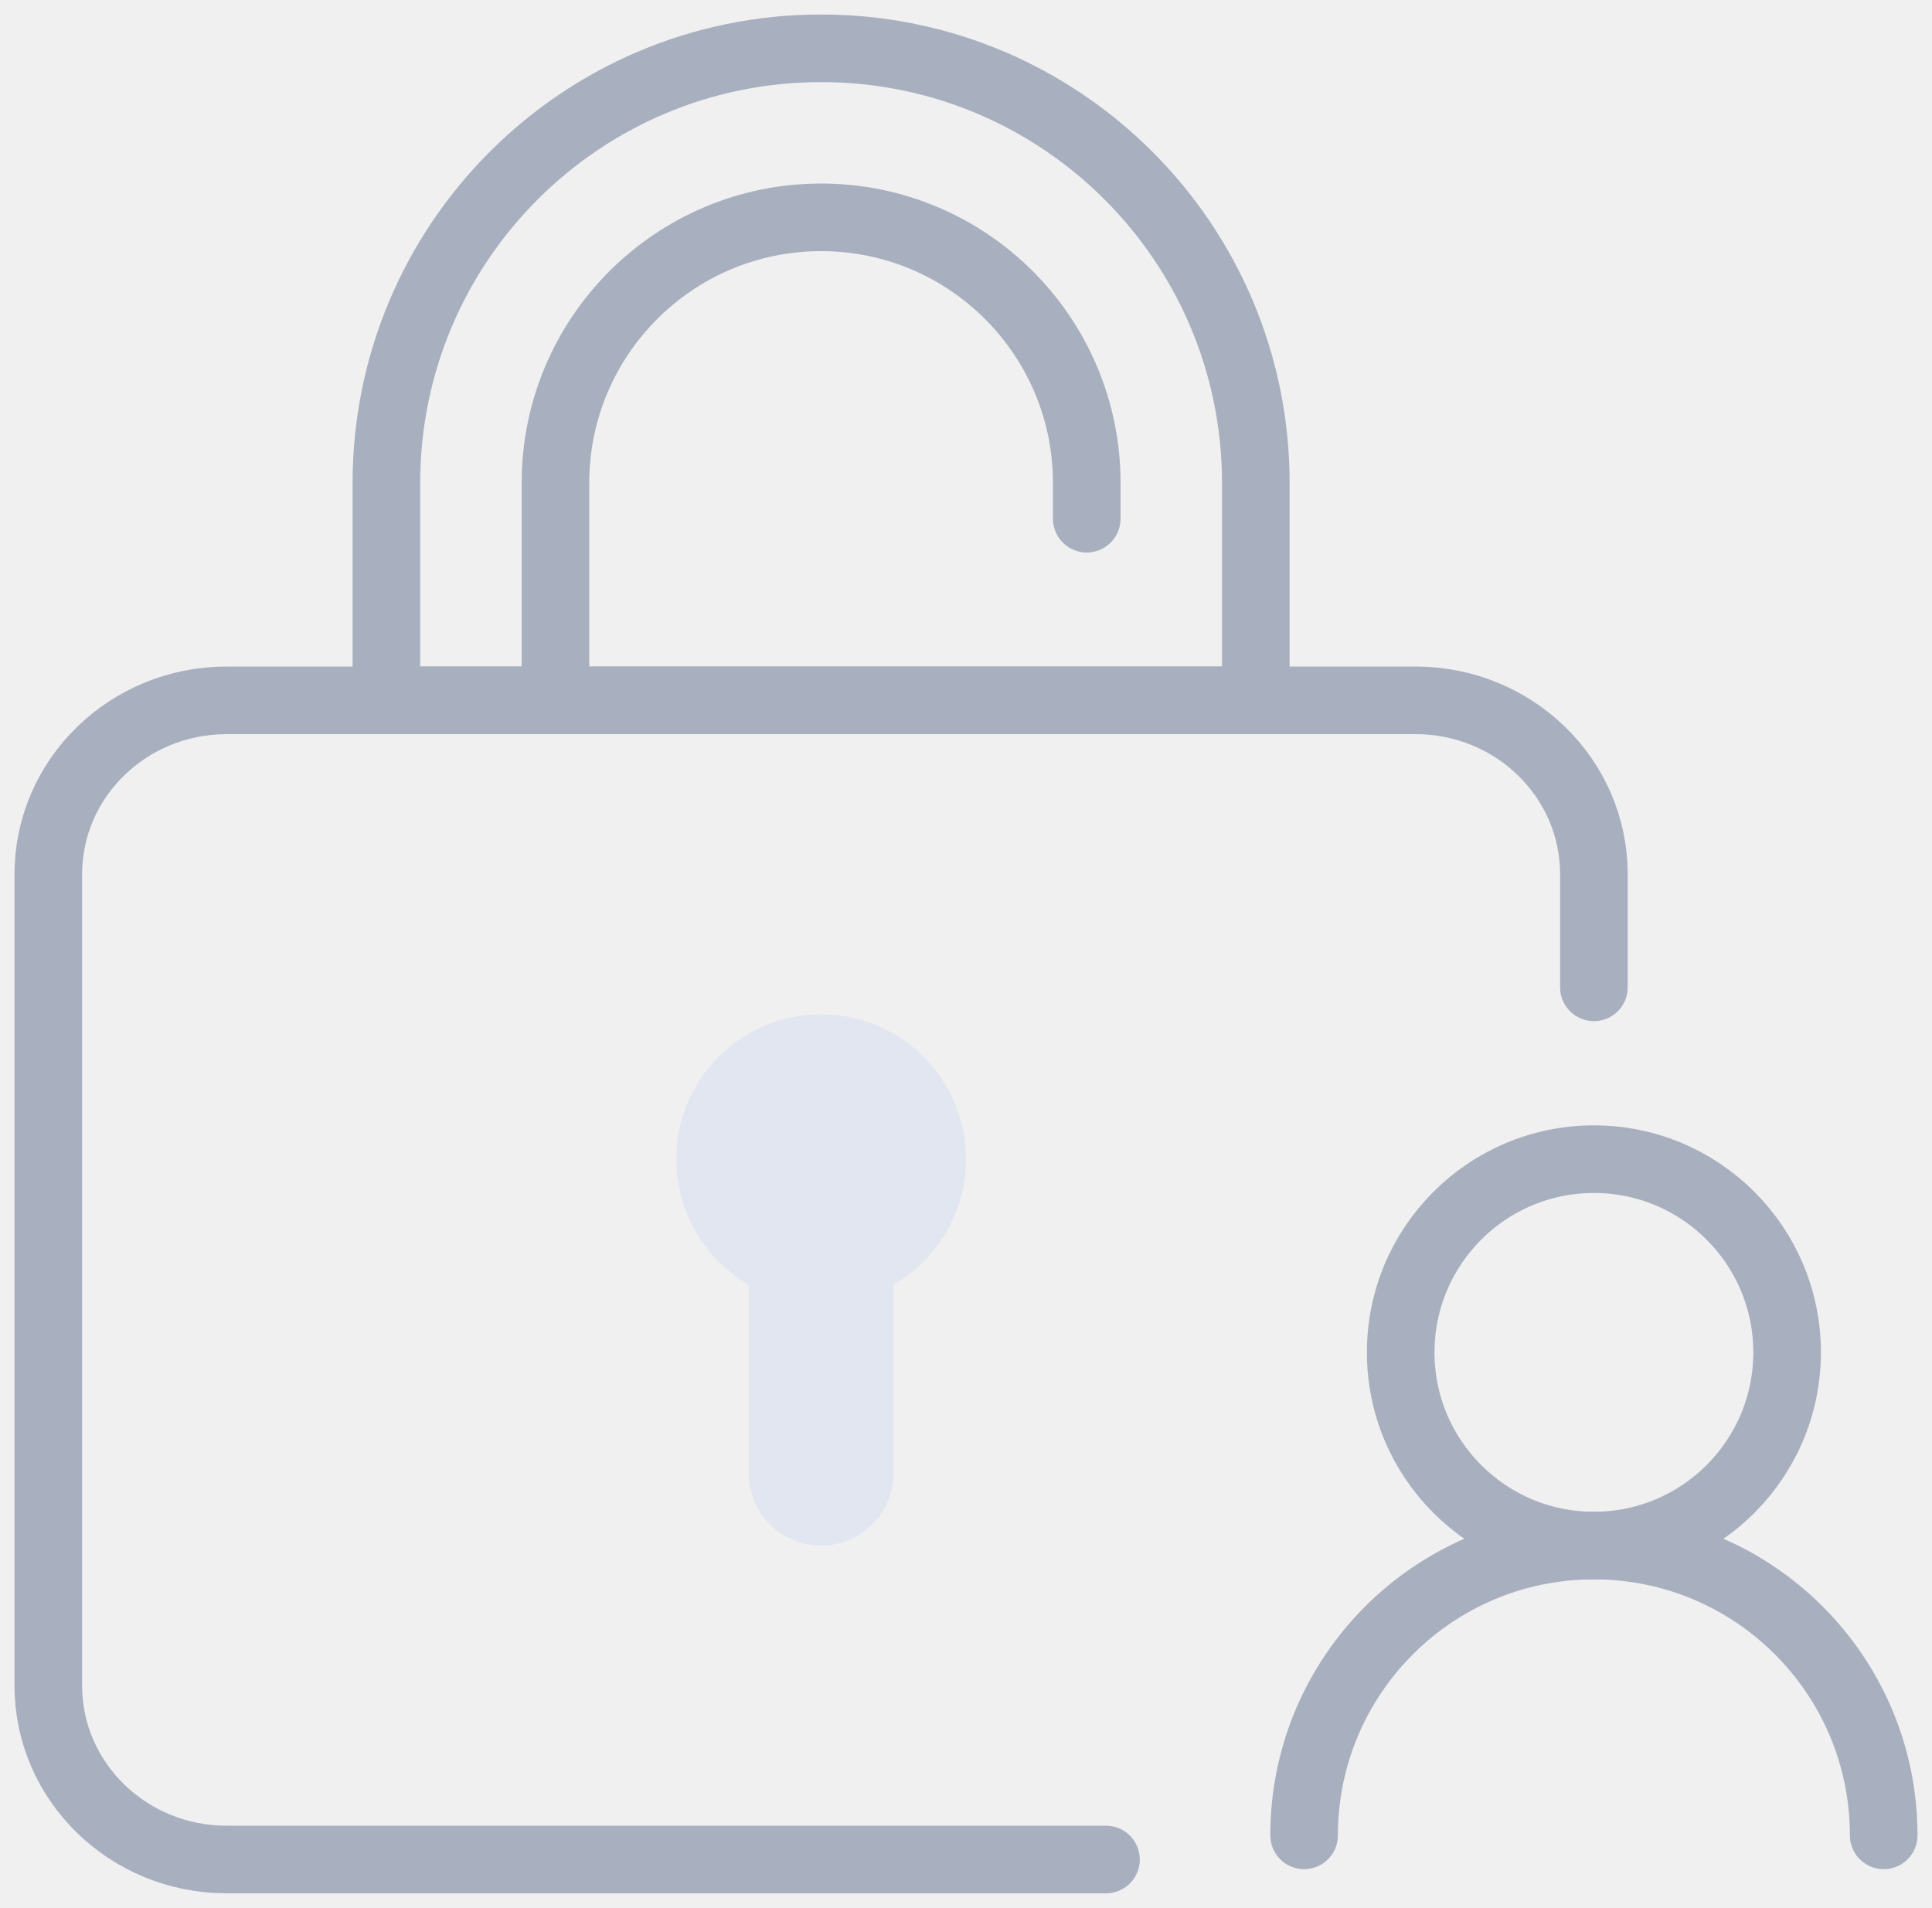
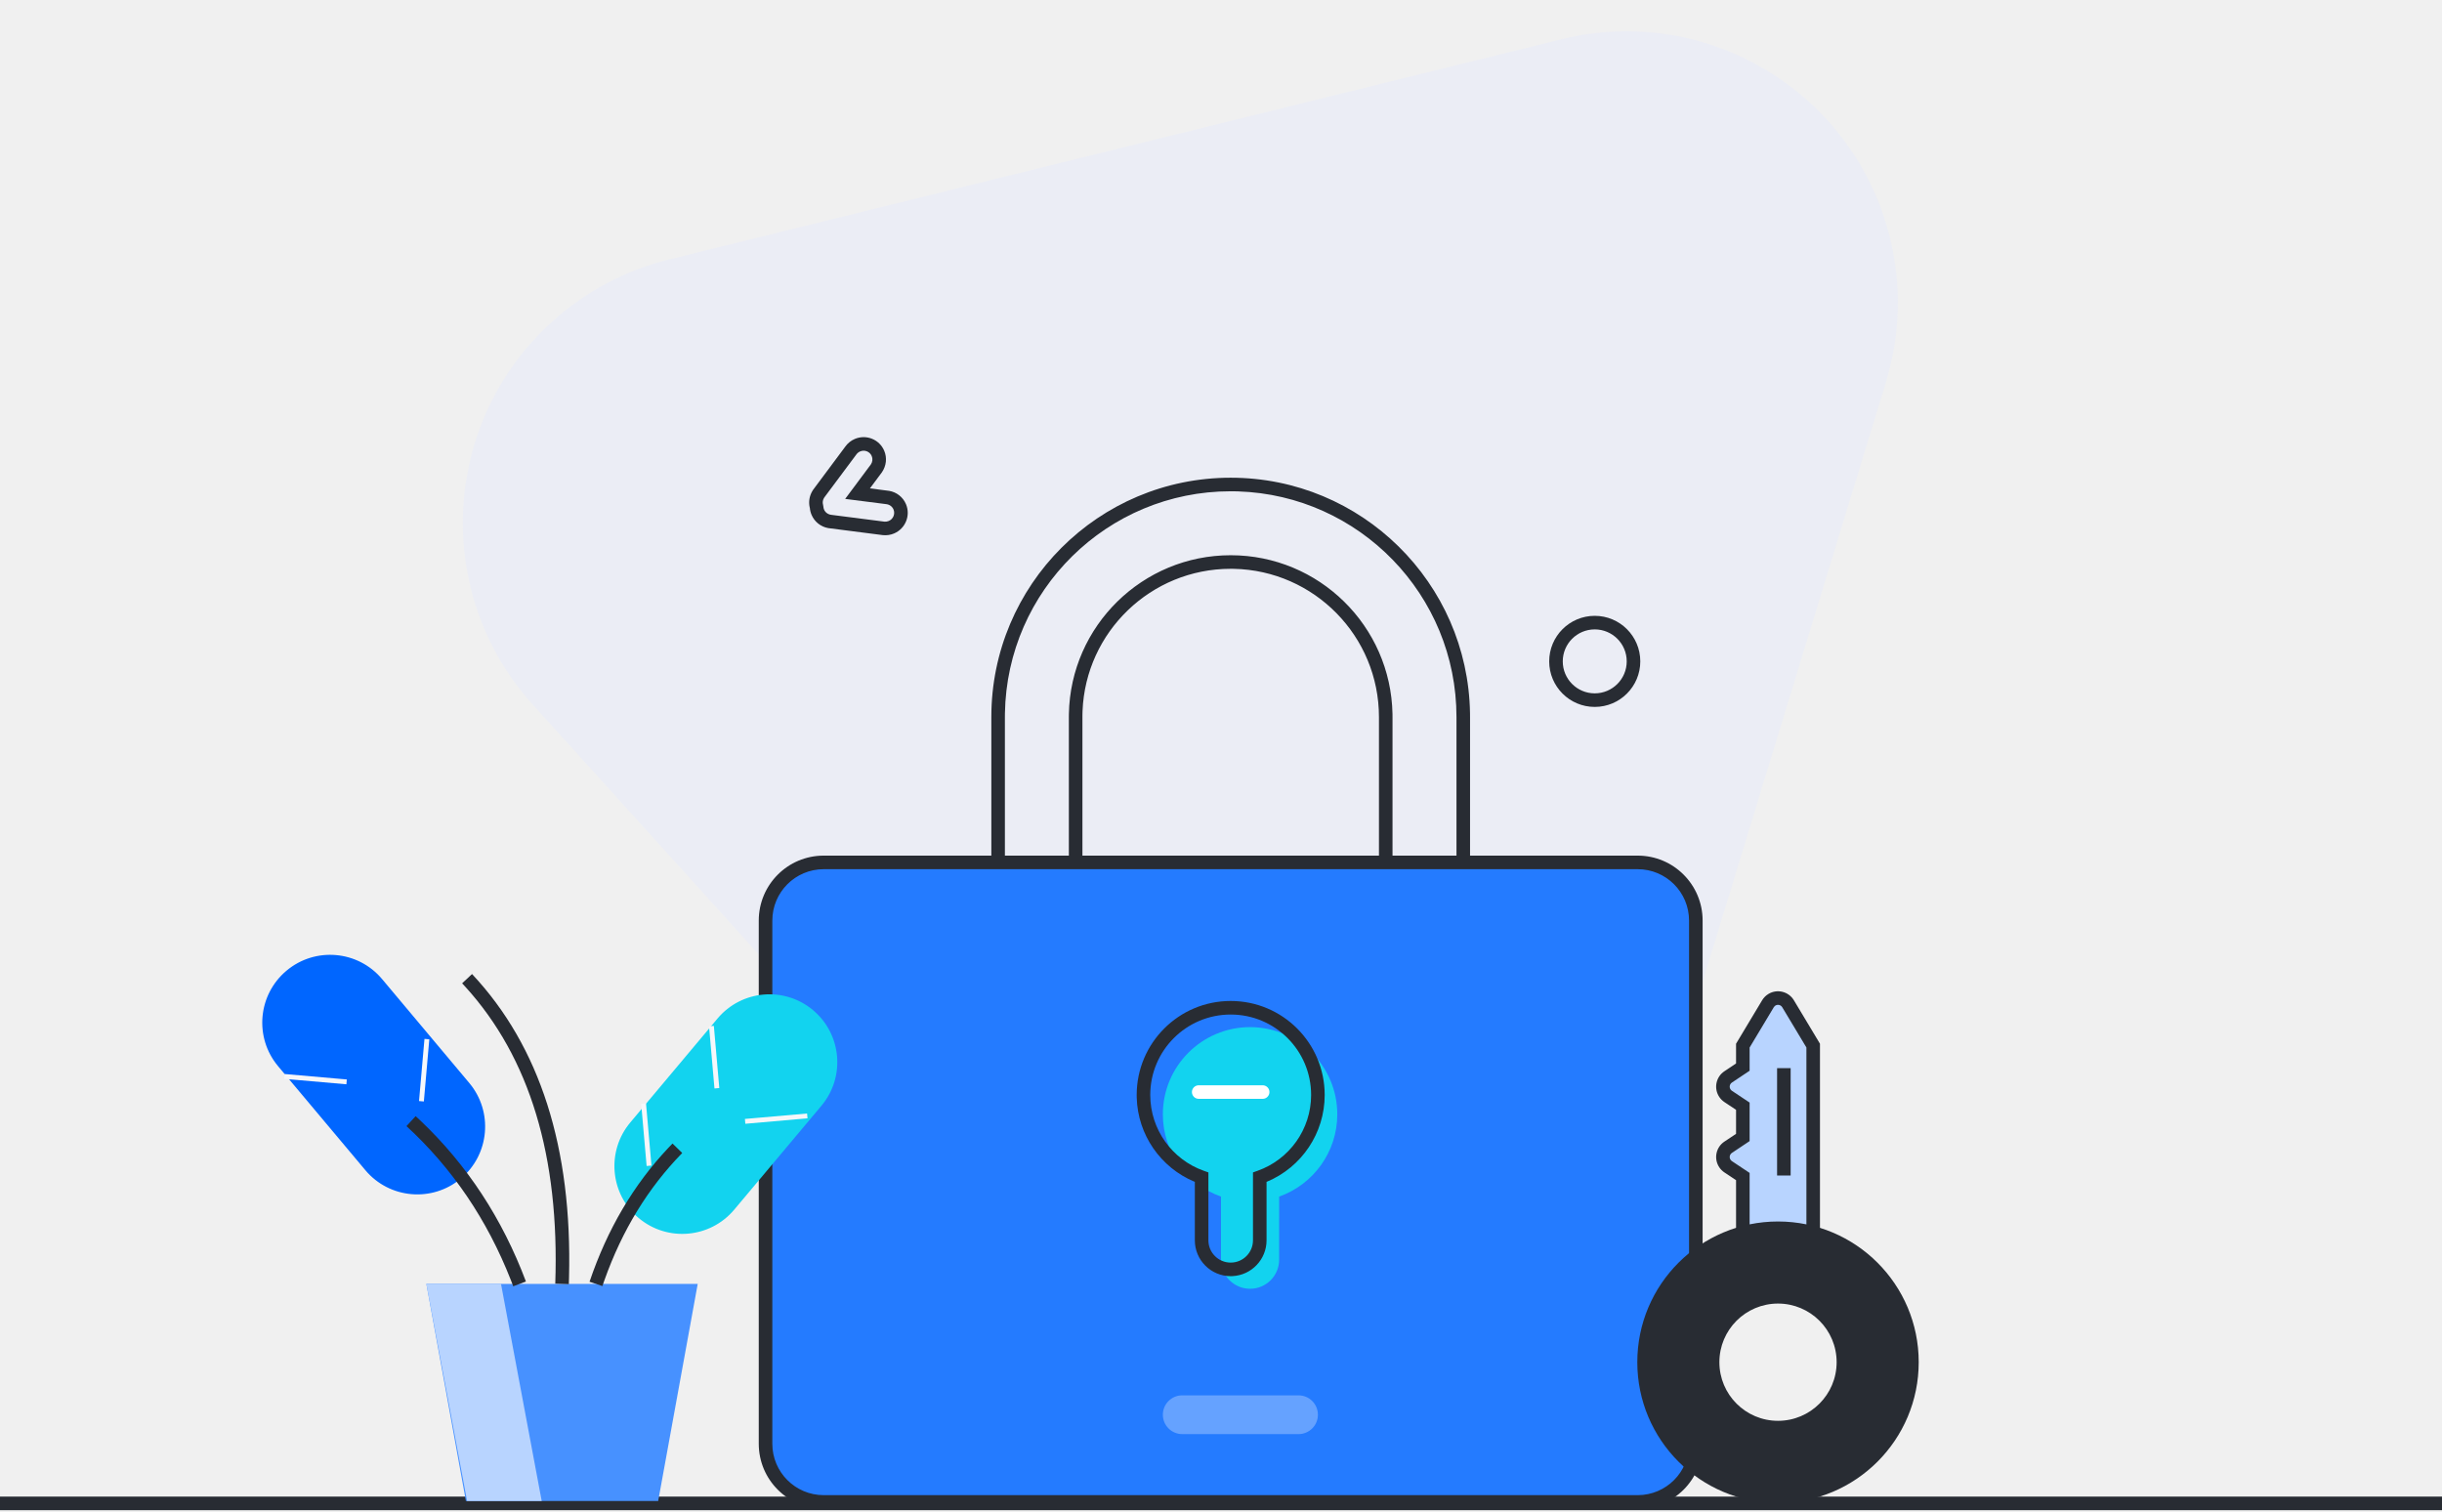
- <svg xmlns="http://www.w3.org/2000/svg" width="80px" height="79px" viewBox="0 0 80 79" version="1.1">
-   <g id="页面-1" stroke="none" stroke-width="1" fill="none" fill-rule="evenodd">
-     <g id="无权限" transform="translate(-680, -410)">
-       <g id="编组-2" transform="translate(600, 400)">
-         <g id="无权限" transform="translate(70, 0)">
-           <rect id="矩形" x="0" y="0" width="100" height="100" />
-           <g id="编组-27" transform="translate(12, 12)">
-             <path d="M43.796,75 L7.385,75 C3.306,75 0,71.776 0,67.8 L0,34.2 C0,30.224 3.306,27 7.385,27 L56.615,27 C60.694,27 64,30.224 64,34.2 L64,38.884" id="无权限" stroke="#A8B0BF" stroke-width="2.8" stroke-linecap="round" />
-             <rect id="矩形" stroke="#A8B0BF" stroke-width="2.8" x="56" y="46" width="16" height="16" rx="8" />
-             <path d="M52,74 C52,67.373 57.373,62 64,62 C70.627,62 76,67.373 76,74" id="路径" stroke="#A8B0BF" stroke-width="2.8" stroke-linecap="round" />
-             <path d="M32,0 C41.941,-1.82615513e-15 50,8.059 50,18 L50,27 L50,27 L14,27 L14,18 C14,8.059 22.059,1.82615513e-15 32,0 Z" id="矩形" stroke="#A8B0BF" stroke-width="2.8" />
-             <path d="M21,27 L21,18 C21,11.925 25.925,7 32,7 C38.075,7 43,11.925 43,18 L43,19.478 L43,19.478" id="路径" stroke="#A8B0BF" stroke-width="2.8" stroke-linecap="round" stroke-linejoin="round" />
-             <circle id="椭圆形" fill="#E2E6F0" cx="32" cy="46" r="6" />
-             <path d="M29,46 L35,46 L35,59 C35,60.657 33.657,62 32,62 C30.343,62 29,60.657 29,59 L29,46 L29,46 Z" id="矩形" fill="#E2E6F0" />
+ <svg xmlns="http://www.w3.org/2000/svg" width="252px" height="156px" viewBox="0 0 252 156" version="1.1">
+   <g id="illustration" stroke="none" stroke-width="1" fill="none" fill-rule="evenodd">
+     <g id="---没有权限---" transform="translate(-6, -56)">
+       <g id="编组-3">
+         <g id="Triangle-2">
+           <path d="M132.016,76.197 L180.666,157.611 C188.599,170.886 184.268,188.077 170.994,196.01 C166.652,198.604 161.689,199.974 156.631,199.974 L59.331,199.974 C43.867,199.974 31.331,187.438 31.331,171.974 C31.331,166.916 32.701,161.953 35.295,157.611 L83.945,76.197 C91.878,62.922 109.069,58.592 122.344,66.524 C126.318,68.899 129.641,72.223 132.016,76.197 Z" id="Triangle" fill="#EBEDF5" transform="translate(107.9808, 117.9741) rotate(287) translate(-107.9808, -117.9741) " />
+           <path d="M93.856,102.365 C93.065,102.365 92.346,102.767 91.925,103.413 L89.049,108.33 C88.857,108.686 88.761,109.062 88.761,109.451 C88.761,110.728 89.792,111.765 91.067,111.765 C91.862,111.765 92.586,111.357 93.007,110.701 L94.016,108.976 L95.06,110.762 C95.496,111.444 96.222,111.851 97.016,111.851 C98.29,111.851 99.322,110.814 99.322,109.538 C99.322,109.105 99.203,108.688 98.981,108.326 L96.182,103.538 L96.08,103.391 C95.725,102.915 95.22,102.597 94.653,102.491 L94.559,102.476 L94.646,102.504 C94.394,102.412 94.128,102.365 93.856,102.365 Z M93.856,103.765 C93.963,103.765 94.067,103.783 94.164,103.819 L94.33,103.858 C94.6,103.887 94.841,104.039 94.989,104.269 L97.78,109.045 C97.875,109.2 97.922,109.365 97.922,109.538 C97.922,110.043 97.516,110.451 97.016,110.451 C96.705,110.451 96.421,110.292 96.254,110.031 L94.015,106.2 L91.875,109.867 C91.703,110.181 91.401,110.365 91.067,110.365 C90.567,110.365 90.161,109.956 90.161,109.451 C90.161,109.295 90.199,109.147 90.27,109.015 L93.052,104.255 C93.224,103.946 93.524,103.765 93.856,103.765 Z" id="形状结合" fill="#282C33" fill-rule="nonzero" transform="translate(94.04158, 107.1078) rotate(-113) translate(-94.04158, -107.1078) " />
+           <path d="M170.568,119.554 C167.972,119.554 165.868,121.658 165.868,124.254 C165.868,126.85 167.972,128.954 170.568,128.954 C173.163,128.954 175.268,126.85 175.268,124.254 C175.268,121.658 173.163,119.554 170.568,119.554 Z M170.568,120.954 C172.39,120.954 173.868,122.432 173.868,124.254 C173.868,126.077 172.39,127.554 170.568,127.554 C168.745,127.554 167.268,126.077 167.268,124.254 C167.268,122.432 168.745,120.954 170.568,120.954 Z" id="椭圆形" fill="#282C33" fill-rule="nonzero" />
+           <path d="M133,105.3 C146.505,105.3 157.479,116.139 157.697,129.592 L157.7,130 L157.7,154.7 L108.3,154.7 L108.3,130 C108.3,116.359 119.359,105.3 133,105.3 Z M133,106.7 C120.26,106.7 109.909,116.924 109.703,129.615 L109.7,130 L109.7,153.3 L156.3,153.3 L156.3,130 C156.3,117.388 146.279,107.116 133.765,106.712 L133.385,106.703 L133,106.7 Z M133,113.3 C142.116,113.3 149.526,120.604 149.697,129.679 L149.7,130 L149.7,146.7 L116.3,146.7 L116.3,129.993 L116.303,129.672 C116.479,120.587 123.899,113.3 133,113.3 Z M133,114.7 C124.769,114.7 118.038,121.206 117.712,129.373 L117.703,129.692 L117.7,130 L117.7,145.3 L148.3,145.3 L148.3,130 C148.3,121.656 141.62,114.872 133.316,114.703 L133,114.7 Z" id="形状结合" fill="#282C33" fill-rule="nonzero" />
+           <rect id="矩形" fill="#247BFF" x="85" y="145" width="96" height="66" rx="6" />
+           <path d="M175,144.3 L91,144.3 C87.3,144.3 84.3,147.3 84.3,151 L84.3,205 C84.3,208.7 87.3,211.7 91,211.7 L175,211.7 C178.7,211.7 181.7,208.7 181.7,205 L181.7,151 C181.7,147.3 178.7,144.3 175,144.3 Z M91,145.7 L175,145.7 C177.927,145.7 180.3,148.073 180.3,151 L180.3,205 C180.3,207.927 177.927,210.3 175,210.3 L91,210.3 C88.073,210.3 85.7,207.927 85.7,205 L85.7,151 C85.7,148.073 88.073,145.7 91,145.7 Z" id="矩形" fill="#282C33" fill-rule="nonzero" />
+           <g id="编组-5" transform="translate(123, 159)">
+             <g id="编组-12">
+               <path d="M12,3 C16.971,3 21,7.029 21,12 C21,15.918 18.496,19.252 15.001,20.488 L15,27 C15,28.657 13.657,30 12,30 C10.343,30 9,28.657 9,27 L9,20.488 C5.505,19.253 3,15.919 3,12 C3,7.029 7.029,3 12,3 Z" id="形状结合" fill="#12D3EF" />
+               <path d="M10,0.3 C4.643,0.3 0.3,4.643 0.3,10 L0.304,10.288 C0.417,14.121 2.771,17.486 6.239,18.944 L6.3,18.968 L6.3,25 C6.3,27.043 7.957,28.7 10,28.7 L10.197,28.695 C12.149,28.593 13.7,26.978 13.7,25 L13.7,18.968 L13.762,18.943 C17.316,17.449 19.7,13.951 19.7,10 C19.7,4.643 15.357,0.3 10,0.3 Z M10,1.7 C14.584,1.7 18.3,5.416 18.3,10 C18.3,13.546 16.056,16.665 12.767,17.828 L12.301,17.993 L12.3,25 C12.3,26.27 11.27,27.3 10,27.3 C8.73,27.3 7.7,26.27 7.7,25 L7.7,17.993 L7.234,17.828 C3.944,16.666 1.7,13.546 1.7,10 C1.7,5.416 5.416,1.7 10,1.7 Z" id="形状结合" fill="#282C33" fill-rule="nonzero" />
+               <rect id="矩形" fill="#FFFFFF" x="6" y="9" width="8" height="1.4" rx="0.7" />
+             </g>
+             <rect id="矩形" fill-opacity="0.3" fill="#FFFFFF" x="3" y="41" width="16" height="4" rx="2" />
          </g>
        </g>
+         <polygon id="直线" fill="#282C33" fill-rule="nonzero" points="259.15 210.45 259.15 211.85 5.75 211.85 5.75 210.45" />
+       </g>
+       <g id="flower" transform="translate(29, 150)">
+         <polygon id="矩形" fill="#4791FF" points="21 38.5 49 38.5 44.922 60.9 25.078 60.9" />
+         <g id="编组-7" transform="translate(15.58709, 17.22768) rotate(50) translate(-15.58709, -17.22768) translate(1.087095, 9.227675)">
+           <rect id="矩形" fill="#0066FF" x="0.234" y="0.807" width="28" height="14" rx="7" />
+           <polygon id="直线-3" fill="#F6F7FA" fill-rule="nonzero" points="12.834 10.254 13.188 10.607 8.634 15.161 8.28 14.807" />
+           <polygon id="直线-3" fill="#F6F7FA" fill-rule="nonzero" transform="translate(17.23072, 3.523999) scale(-1, 1) translate(-17.23072, -3.523999) " points="19.331 1.07 19.684 1.424 15.131 5.978 14.777 5.624" />
+         </g>
+         <g id="编组-7" transform="translate(51.80442, 21.23837) scale(-1, 1) rotate(50) translate(-51.80442, -21.23837) translate(37.30442, 12.73837)">
+           <g id="直线-3" transform="translate(-0, 0.381549)">
+             <rect id="蒙版" fill="#12D3EF" x="0.234" y="1.026" width="28" height="14" rx="7" />
+             <polygon fill="#F6F7FA" fill-rule="nonzero" transform="translate(10.50961, 3.324399) scale(-1, 1) translate(-10.50961, -3.324399) " points="12.61 0.871 12.963 1.224 8.41 5.778 8.056 5.424" />
+             <polygon fill="#F6F7FA" fill-rule="nonzero" points="13.353 9.853 13.707 10.207 9.153 14.76 8.8 14.407" />
+             <polygon fill="#F6F7FA" fill-rule="nonzero" transform="translate(21.13748, 3.104389) scale(-1, 1) translate(-21.13748, -3.104389) " points="23.237 0.651 23.591 1.004 19.037 5.558 18.684 5.204" />
+           </g>
+         </g>
+         <path d="M46.399,24.011 L47.401,24.989 C43.883,28.587 41.209,32.956 39.379,38.103 L39.163,38.724 L37.837,38.276 C39.666,32.871 42.381,28.259 45.98,24.447 L46.399,24.011 Z" id="路径-8" fill="#282C33" fill-rule="nonzero" />
+         <path d="M30.326,21.185 L31.274,22.215 C26.541,26.572 22.952,31.863 20.504,38.098 L20.255,38.746 L18.945,38.254 C21.388,31.758 25.015,26.222 29.824,21.654 L30.326,21.185 Z" id="路径-8" fill="#282C33" fill-rule="nonzero" transform="translate(25.10943, 29.96568) scale(-1, 1) translate(-25.10943, -29.96568) " />
+         <path d="M25.711,6.521 C32.732,14.011 36.062,24.468 35.72,37.852 L35.7,38.524 L34.3,38.476 C34.753,25.339 31.657,15.142 25.029,7.847 L24.689,7.479 L25.711,6.521 Z" id="路径-9" fill="#282C33" fill-rule="nonzero" />
+         <polygon id="路径-10" fill="#B8D4FF" points="21 38.5 28.7 38.5 32.9 60.9 25.2 60.9" />
+       </g>
+       <g id="编组-6" transform="translate(189, 185) scale(-1, 1) translate(-189, -185) translate(174, 158)">
+         <path d="M15.143,1.173 C15.313,1.275 15.455,1.417 15.558,1.588 L18.15,5.908 L18.15,8.126 L19.665,9.137 C20.221,9.507 20.371,10.259 20,10.815 C19.912,10.947 19.798,11.062 19.665,11.15 L18.15,12.16 L18.15,15.386 L19.665,16.397 C20.221,16.767 20.371,17.519 20,18.075 C19.912,18.207 19.798,18.322 19.665,18.41 L18.15,19.42 L18.15,26.478 L10.89,26.478 L10.89,5.908 L13.482,1.588 C13.826,1.015 14.57,0.829 15.143,1.173 Z" id="形状结合" fill="#B8D4FF" />
+         <path d="M12.882,1.227 L10.19,5.714 L10.19,27.178 L18.85,27.178 L18.85,19.794 L20.053,18.993 C20.263,18.853 20.443,18.673 20.583,18.463 L20.668,18.322 C21.141,17.462 20.885,16.368 20.053,15.814 L18.85,15.011 L18.85,12.534 L20.053,11.733 C20.263,11.593 20.443,11.413 20.583,11.203 L20.668,11.062 C21.141,10.202 20.885,9.108 20.053,8.554 L18.85,7.751 L18.85,5.714 L16.158,1.227 C15.997,0.959 15.772,0.734 15.503,0.572 C14.598,0.03 13.425,0.323 12.882,1.227 Z M14.85,1.821 C14.892,1.857 14.929,1.9 14.957,1.948 L17.45,6.103 L17.45,8.5 L19.276,9.719 C19.511,9.875 19.574,10.192 19.418,10.426 C19.381,10.482 19.333,10.53 19.277,10.568 L17.45,11.785 L17.45,15.76 L19.276,16.979 C19.511,17.135 19.574,17.452 19.418,17.686 C19.381,17.742 19.333,17.79 19.277,17.828 L17.45,19.045 L17.45,25.778 L11.59,25.778 L11.59,6.101 L14.083,1.948 C14.228,1.706 14.541,1.628 14.782,1.773 L14.85,1.821 Z" id="形状结合" fill="#282C33" fill-rule="nonzero" />
+         <polygon id="直线-6" fill="#282C33" fill-rule="nonzero" points="14.615 8.233 14.615 19.313 13.215 19.313 13.215 8.233" />
+         <path d="M14.52,24.058 C22.539,24.058 29.04,30.559 29.04,38.578 C29.04,46.598 22.539,53.098 14.52,53.098 C6.501,53.098 0,46.598 0,38.578 C0,30.559 6.501,24.058 14.52,24.058 Z M14.52,32.528 C11.179,32.528 8.47,35.237 8.47,38.578 C8.47,41.92 11.179,44.628 14.52,44.628 C17.861,44.628 20.57,41.92 20.57,38.578 C20.57,35.237 17.861,32.528 14.52,32.528 Z" id="形状结合" fill="#282C33" />
      </g>
    </g>
  </g>
</svg>
